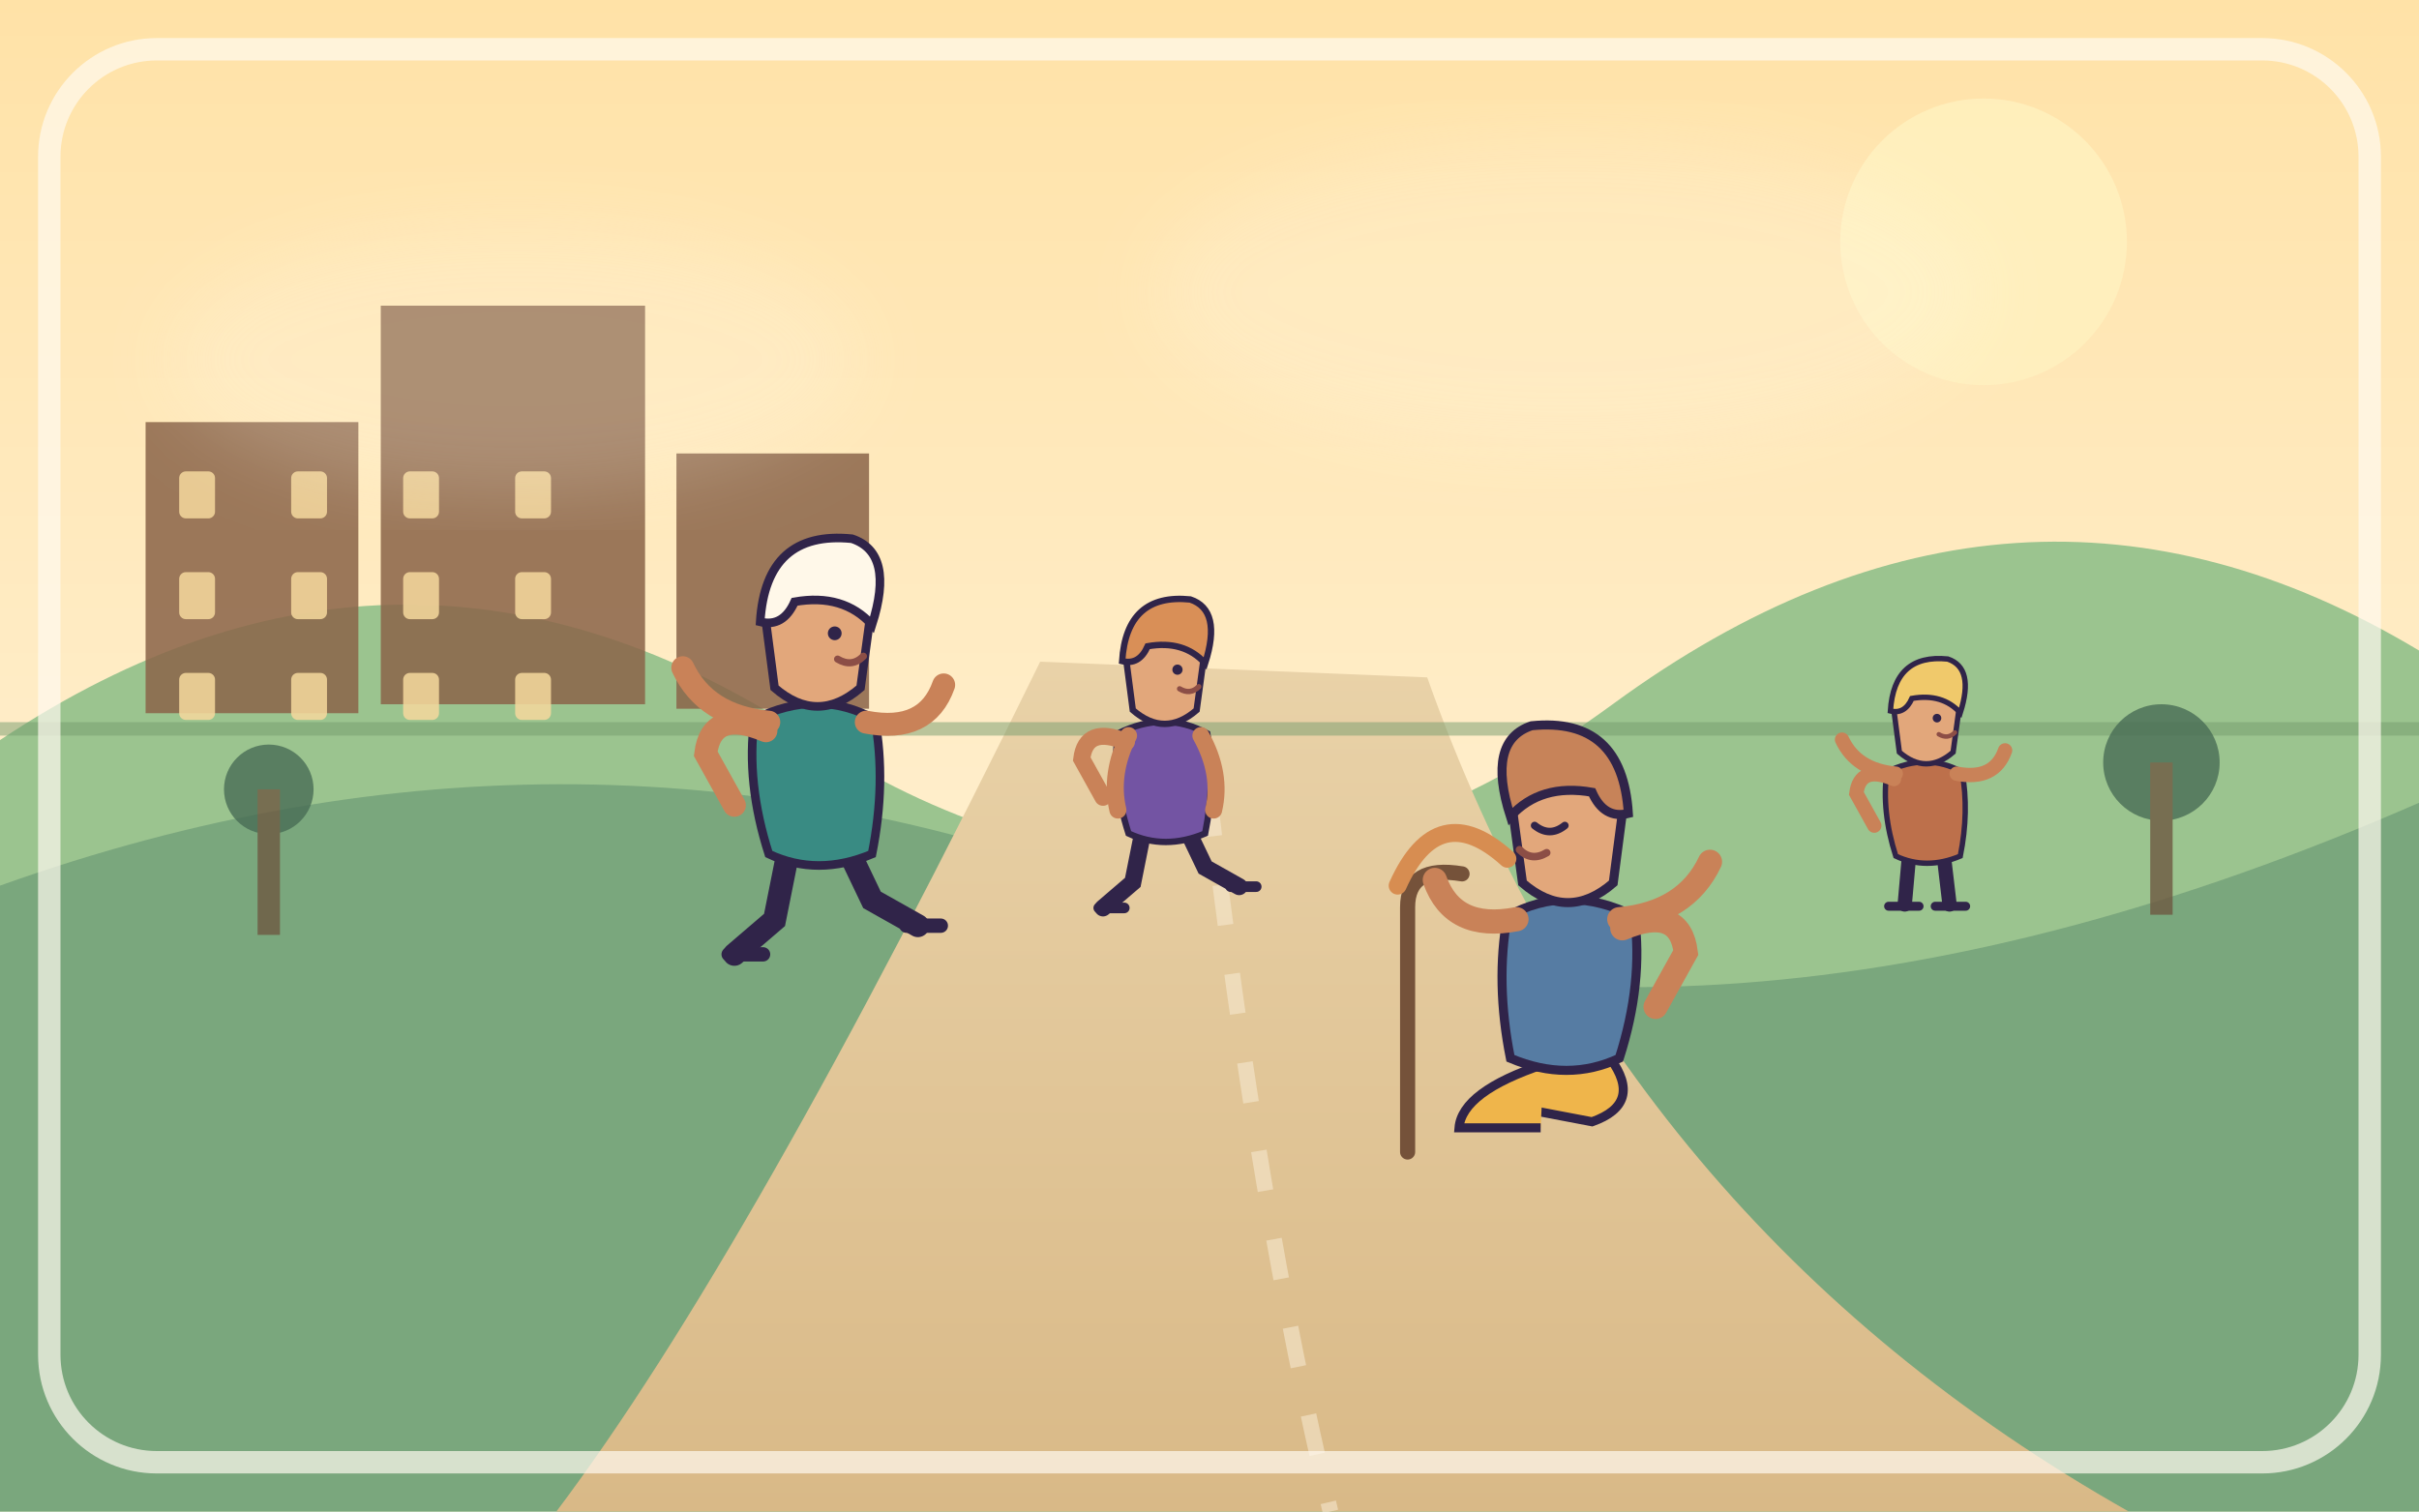
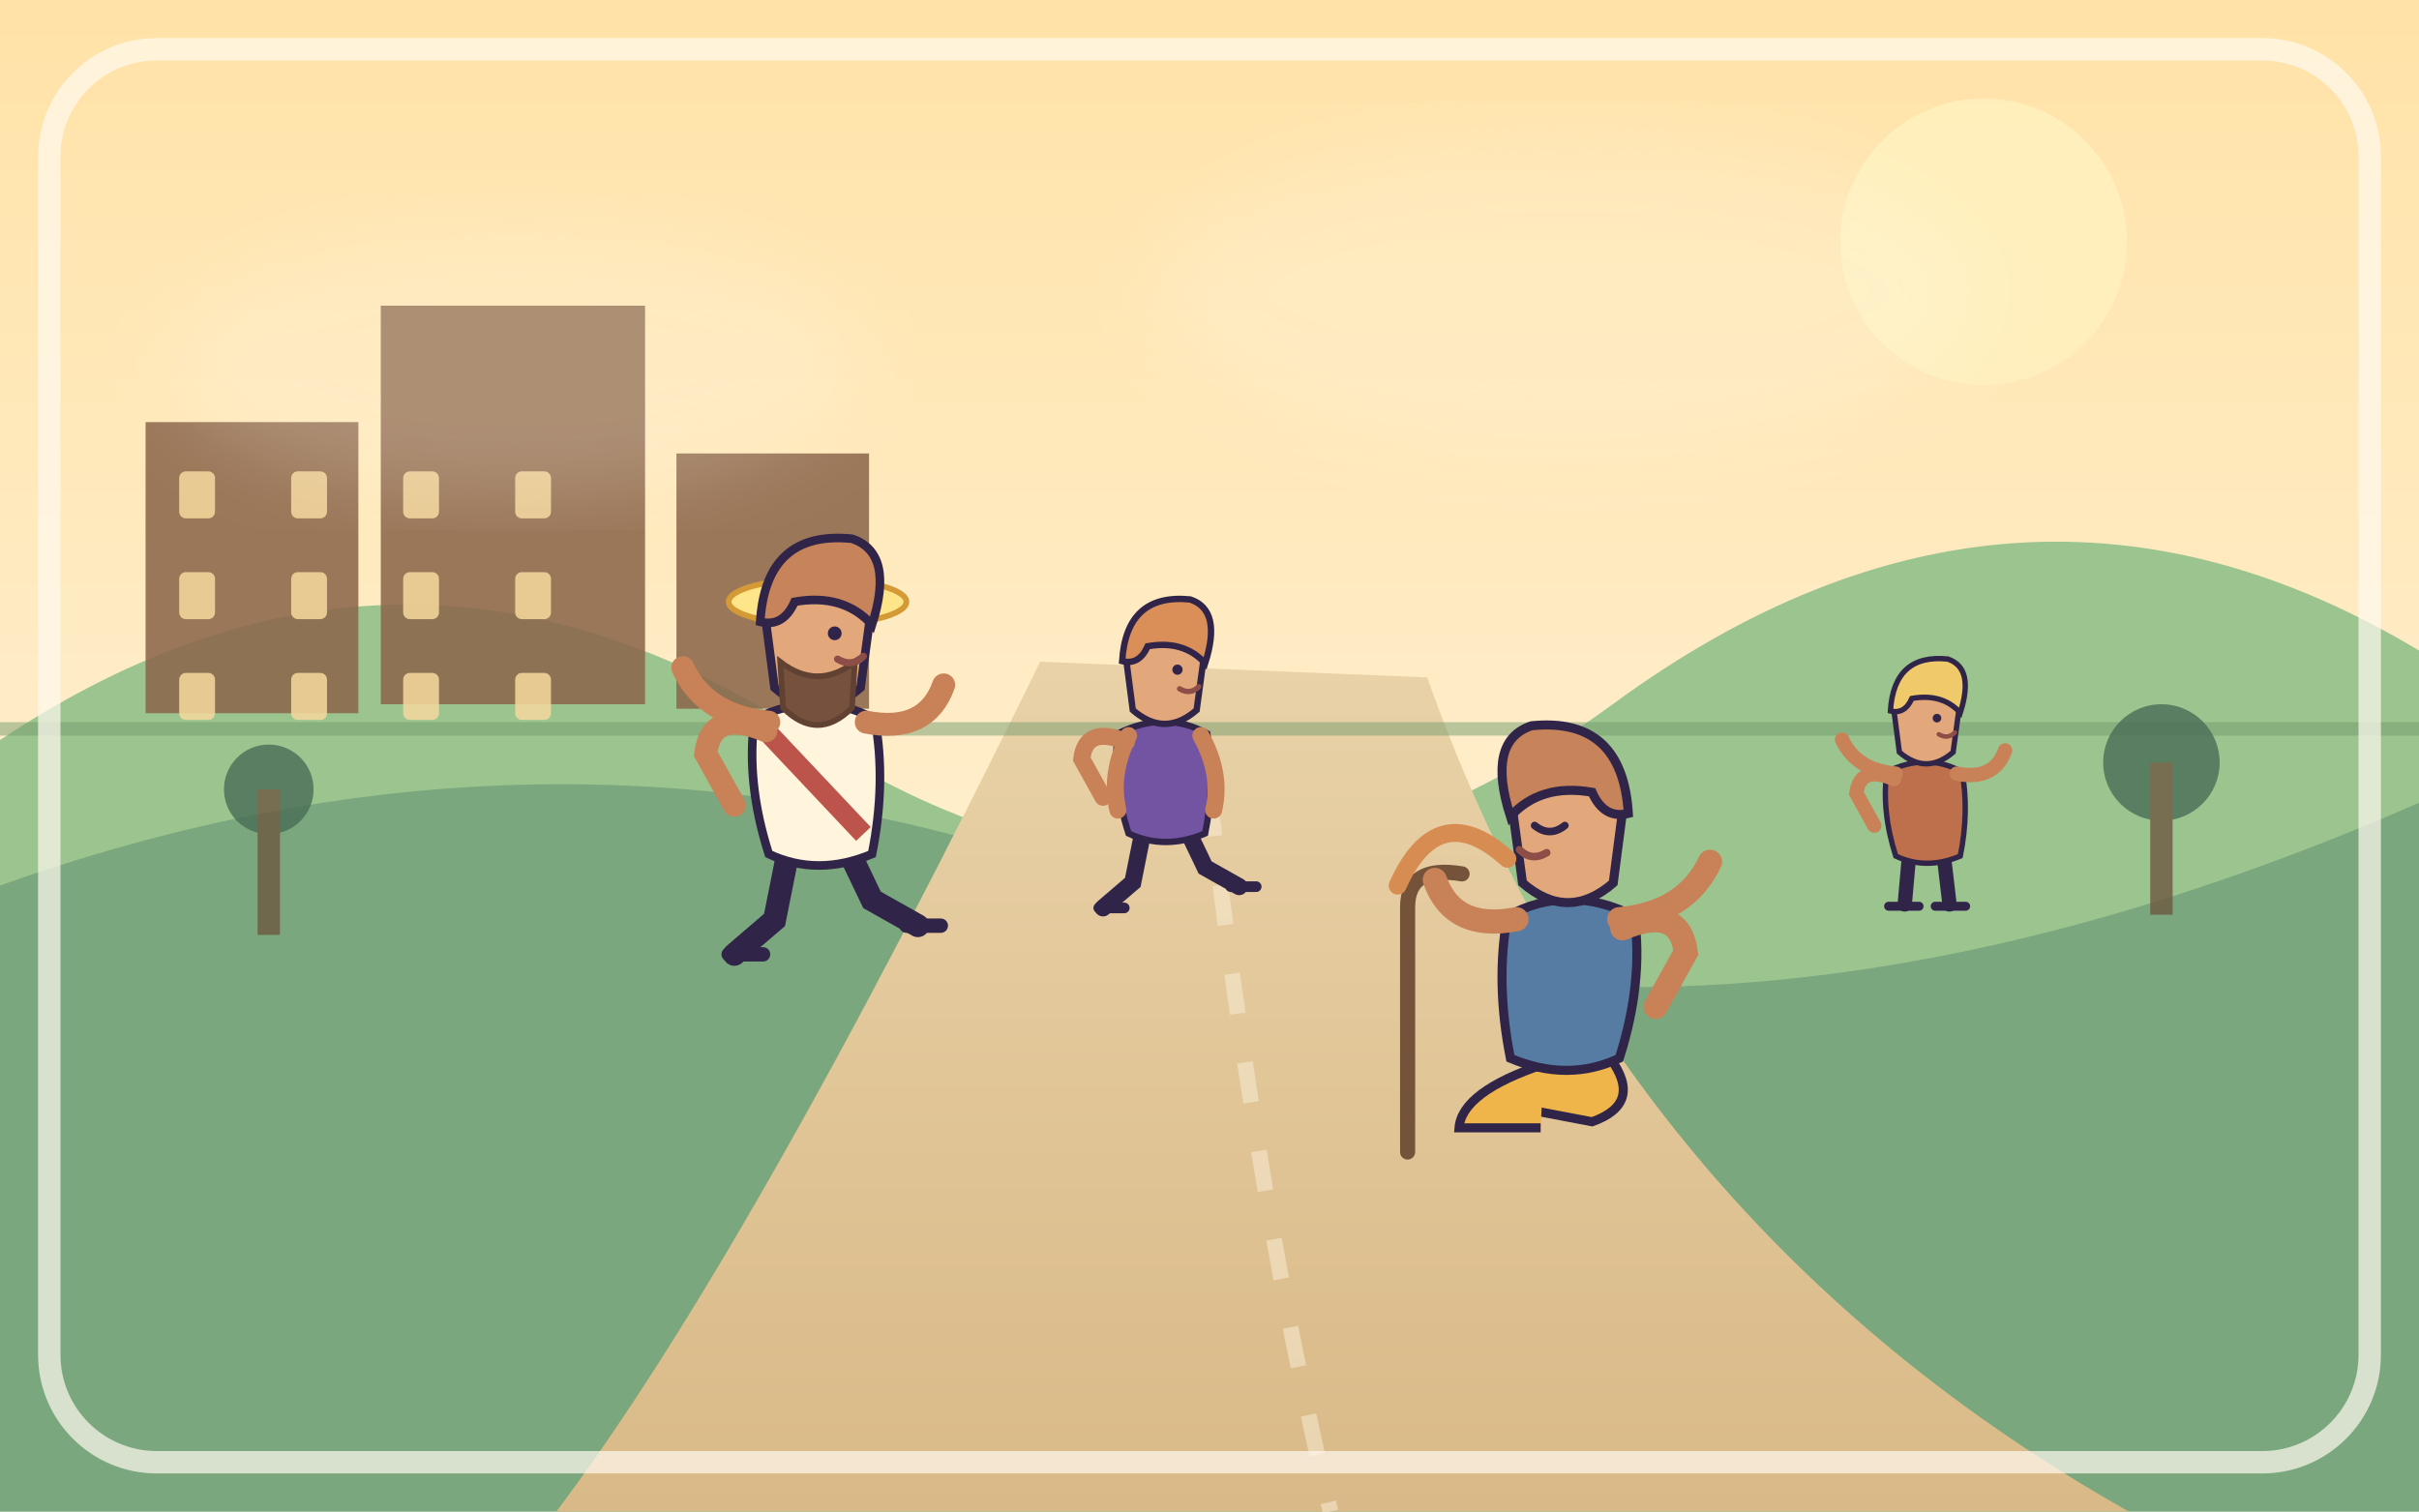
<svg xmlns="http://www.w3.org/2000/svg" width="1080" height="675" viewBox="0 0 1080 675" role="img" aria-label="Jesus parou e pediu que o chamassem">
  <defs>
    <linearGradient id="sky" x2="0" y2="1">
      <stop stop-color="#ffe2a7" />
      <stop offset="1" stop-color="#fff8e9" />
    </linearGradient>
    <linearGradient id="road" x2="0" y2="1">
      <stop stop-color="#e9d2a8" />
      <stop offset="1" stop-color="#d9b987" />
    </linearGradient>
    <filter id="soft">
      <feGaussianBlur stdDeviation="16" />
    </filter>
  </defs>
  <rect width="1080" height="675" fill="url(#sky)" />
  <circle cx="885.6" cy="108" r="64" fill="#fff1bf" opacity=".8" />
  <path d="M0 330.5 Q180 210.5 360 328.5 T720 314.5 T1080 290.5 V675 H0Z" fill="#9bc48f" />
  <path d="M0 395.5 Q260 302.5 510 400.5 T1080 358.5 V675 H0Z" fill="#6e9b76" opacity=".72" />
  <path d="M464.4 295.5 Q334.8 560.25 248.4 675 H950.4 Q723.6 546.75 637.2 302.5Z" fill="url(#road)" />
  <path d="M540 355.5 Q561.6 540 594 675" fill="none" stroke="#f7ebd4" stroke-width="7" stroke-dasharray="18 22" opacity=".55" />
  <g fill="#8b6549" opacity=".86">
    <path d="M65 318.5 v-130 h95 v130z" />
    <path d="M170 314.5 v-178 h118 v178z" />
    <path d="M302 316.5 v-114 h86 v114z" />
  </g>
  <g fill="#f5d89c" opacity=".86">
    <rect x="80" y="210.5" width="16" height="21" rx="3" />
    <rect x="130" y="210.5" width="16" height="21" rx="3" />
    <rect x="180" y="210.5" width="16" height="21" rx="3" />
    <rect x="230" y="210.5" width="16" height="21" rx="3" />
    <rect x="80" y="255.5" width="16" height="21" rx="3" />
    <rect x="130" y="255.5" width="16" height="21" rx="3" />
    <rect x="180" y="255.5" width="16" height="21" rx="3" />
    <rect x="230" y="255.5" width="16" height="21" rx="3" />
    <rect x="80" y="300.5" width="16" height="21" rx="3" />
    <rect x="130" y="300.5" width="16" height="21" rx="3" />
    <rect x="180" y="300.5" width="16" height="21" rx="3" />
    <rect x="230" y="300.5" width="16" height="21" rx="3" />
  </g>
  <path d="M0 325.5 H1080" stroke="#769b6d" stroke-width="6" opacity=".5" />
  <g opacity=".18" fill="#fffdf5" filter="url(#soft)">
    <ellipse cx="230" cy="160.5" rx="155" ry="60" />
    <ellipse cx="700" cy="130.5" rx="185" ry="70" />
  </g>
  <g transform="translate(700 410.5) scale(-1.35 1.35)">
    <path d="M35 -15 Q53 -18 53 -4 L53 77" fill="none" stroke="#75523a" stroke-width="5" stroke-linecap="round" />
    <path d="M-14 46 Q-25 61 -8 67 L13 63 Q23 59 13 52" fill="#efb54b" stroke="#302449" stroke-width="3" />
    <path d="M8 48 Q35 57 36 69 L9 69" fill="#efb54b" stroke="#302449" stroke-width="3" />
    <path d="M-22 -1 Q-25 21 -17 46 Q0 54 19 46 Q24 21 20 -1 Q0 -12 -22 -1Z" fill="#567ca3" stroke="#302449" stroke-width="3" />
    <path d="M-18 3 Q-37 -5 -39 11 L-29 29" fill="none" stroke="#c98258" stroke-width="8" stroke-linecap="round" />
    <path d="M-17 0 Q-39 -2 -47 -19 M17 0 Q38 4 44 -13" fill="none" stroke="#c98258" stroke-width="8" stroke-linecap="round" />
    <path d="M-18 -35 Q-20 -57 0 -60 Q20 -56 18 -34 L15 -12 Q0 1 -15 -12Z" fill="#e2a77b" stroke="#302449" stroke-width="3" />
    <path d="M-20 -35 Q-18 -67 12 -64 Q27 -59 19 -34 Q9 -45 -8 -42 Q-12 -33 -20 -35Z" fill="#c78359" stroke="#302449" stroke-width="3" />
    <path d="M1 -31 q5 4 10 0" fill="none" stroke="#302449" stroke-width="2.5" stroke-linecap="round" />
    <path d="M7 -22 q5 3 9 -1" fill="none" stroke="#8c4e46" stroke-width="2.5" stroke-linecap="round" />
  </g>
  <g transform="translate(365 322.5) scale(1.28 1.28)">
+     <ellipse cx="0" cy="-42" rx="31" ry="8" fill="#ffe58a" stroke="#d49a36" stroke-width="2" />
+     <path d="M0 -54v24 M-10 -42h20" stroke="#fff8db" stroke-width="3" stroke-linecap="round" />
    <path d="M-9 39 L-15 69 L-29 81 M8 39 L19 62 L35 71" fill="none" stroke="#302449" stroke-width="8" stroke-linecap="round" />
    <path d="M-31 81 h12 M31 71 h12" stroke="#302449" stroke-width="5" stroke-linecap="round" />
-     <path d="M-22 -1 Q-25 21 -17 46 Q0 54 19 46 Q24 21 20 -1 Q0 -12 -22 -1Z" fill="#398b83" stroke="#302449" stroke-width="3" />
+     <path d="M-22 -1 Q-25 21 -17 46 Q0 54 19 46 Q24 21 20 -1 Q0 -12 -22 -1Z" fill="#fff4dc" stroke="#302449" stroke-width="3" />
+     <path d="M-17 4 L16 39" stroke="#b94d45" stroke-width="7" opacity=".95" />
    <path d="M-18 3 Q-37 -5 -39 11 L-29 29" fill="none" stroke="#c98258" stroke-width="8" stroke-linecap="round" />
    <path d="M-17 0 Q-39 -2 -47 -19 M17 0 Q38 4 44 -13" fill="none" stroke="#c98258" stroke-width="8" stroke-linecap="round" />
    <path d="M-18 -35 Q-20 -57 0 -60 Q20 -56 18 -34 L15 -12 Q0 1 -15 -12Z" fill="#e2a77b" stroke="#302449" stroke-width="3" />
-     <path d="M-20 -35 Q-18 -67 12 -64 Q27 -59 19 -34 Q9 -45 -8 -42 Q-12 -33 -20 -35Z" fill="#fff8e9" stroke="#302449" stroke-width="3" />
+     <path d="M-20 -35 Q-18 -67 12 -64 Q27 -59 19 -34 Q9 -45 -8 -42 Q-12 -33 -20 -35Z" fill="#c78359" stroke="#302449" stroke-width="3" />
+     <path d="M-13 -21 Q0 -11 13 -21 L12 -5 Q0 7 -12 -5Z" fill="#76513e" stroke="#604132" stroke-width="2" />
    <circle cx="6" cy="-31" r="2.4" fill="#302449" />
    <path d="M7 -22 q5 3 9 -1" fill="none" stroke="#8c4e46" stroke-width="2.5" stroke-linecap="round" />
  </g>
  <g transform="translate(520 328.5) scale(0.95 0.95)">
    <path d="M-9 39 L-15 69 L-29 81 M8 39 L19 62 L35 71" fill="none" stroke="#302449" stroke-width="8" stroke-linecap="round" />
    <path d="M-31 81 h12 M31 71 h12" stroke="#302449" stroke-width="5" stroke-linecap="round" />
    <path d="M-22 -1 Q-25 21 -17 46 Q0 54 19 46 Q24 21 20 -1 Q0 -12 -22 -1Z" fill="#7354a3" stroke="#302449" stroke-width="3" />
    <path d="M-18 3 Q-37 -5 -39 11 L-29 29" fill="none" stroke="#c98258" stroke-width="8" stroke-linecap="round" />
    <path d="M-17 0 Q-26 18 -22 35 M17 0 Q27 18 23 35" fill="none" stroke="#c98258" stroke-width="8" stroke-linecap="round" />
    <path d="M-18 -35 Q-20 -57 0 -60 Q20 -56 18 -34 L15 -12 Q0 1 -15 -12Z" fill="#e2a77b" stroke="#302449" stroke-width="3" />
    <path d="M-20 -35 Q-18 -67 12 -64 Q27 -59 19 -34 Q9 -45 -8 -42 Q-12 -33 -20 -35Z" fill="#d98f57" stroke="#302449" stroke-width="3" />
    <circle cx="6" cy="-31" r="2.4" fill="#302449" />
    <path d="M7 -22 q5 3 9 -1" fill="none" stroke="#8c4e46" stroke-width="2.5" stroke-linecap="round" />
  </g>
  <g transform="translate(860 345.5) scale(0.8 0.8)">
    <path d="M-9 39 L-12 73 M9 39 L13 73" fill="none" stroke="#302449" stroke-width="8" stroke-linecap="round" />
    <path d="M-21 74 h17 M5 74 h17" stroke="#302449" stroke-width="5" stroke-linecap="round" />
    <path d="M-22 -1 Q-25 21 -17 46 Q0 54 19 46 Q24 21 20 -1 Q0 -12 -22 -1Z" fill="#bd704b" stroke="#302449" stroke-width="3" />
    <path d="M-18 3 Q-37 -5 -39 11 L-29 29" fill="none" stroke="#c98258" stroke-width="8" stroke-linecap="round" />
    <path d="M-17 0 Q-39 -2 -47 -19 M17 0 Q38 4 44 -13" fill="none" stroke="#c98258" stroke-width="8" stroke-linecap="round" />
    <path d="M-18 -35 Q-20 -57 0 -60 Q20 -56 18 -34 L15 -12 Q0 1 -15 -12Z" fill="#e2a77b" stroke="#302449" stroke-width="3" />
    <path d="M-20 -35 Q-18 -67 12 -64 Q27 -59 19 -34 Q9 -45 -8 -42 Q-12 -33 -20 -35Z" fill="#f0c96b" stroke="#302449" stroke-width="3" />
    <circle cx="6" cy="-31" r="2.4" fill="#302449" />
    <path d="M7 -22 q5 3 9 -1" fill="none" stroke="#8c4e46" stroke-width="2.5" stroke-linecap="round" />
  </g>
  <path d="M624 395.5 q18 -40 49 -12" fill="none" stroke="#d78d51" stroke-width="8" stroke-linecap="round" />
  <g fill="#496d55" opacity=".8">
    <circle cx="120" cy="352.5" r="20" />
    <circle cx="965" cy="340.5" r="26" />
    <path d="M120 352.5 v65 M965 340.5 v68" stroke="#6e5941" stroke-width="10" />
  </g>
  <rect x="22" y="22" width="1036" height="631" rx="48" fill="none" stroke="#fffaf0" stroke-width="10" opacity=".7" />
</svg>
